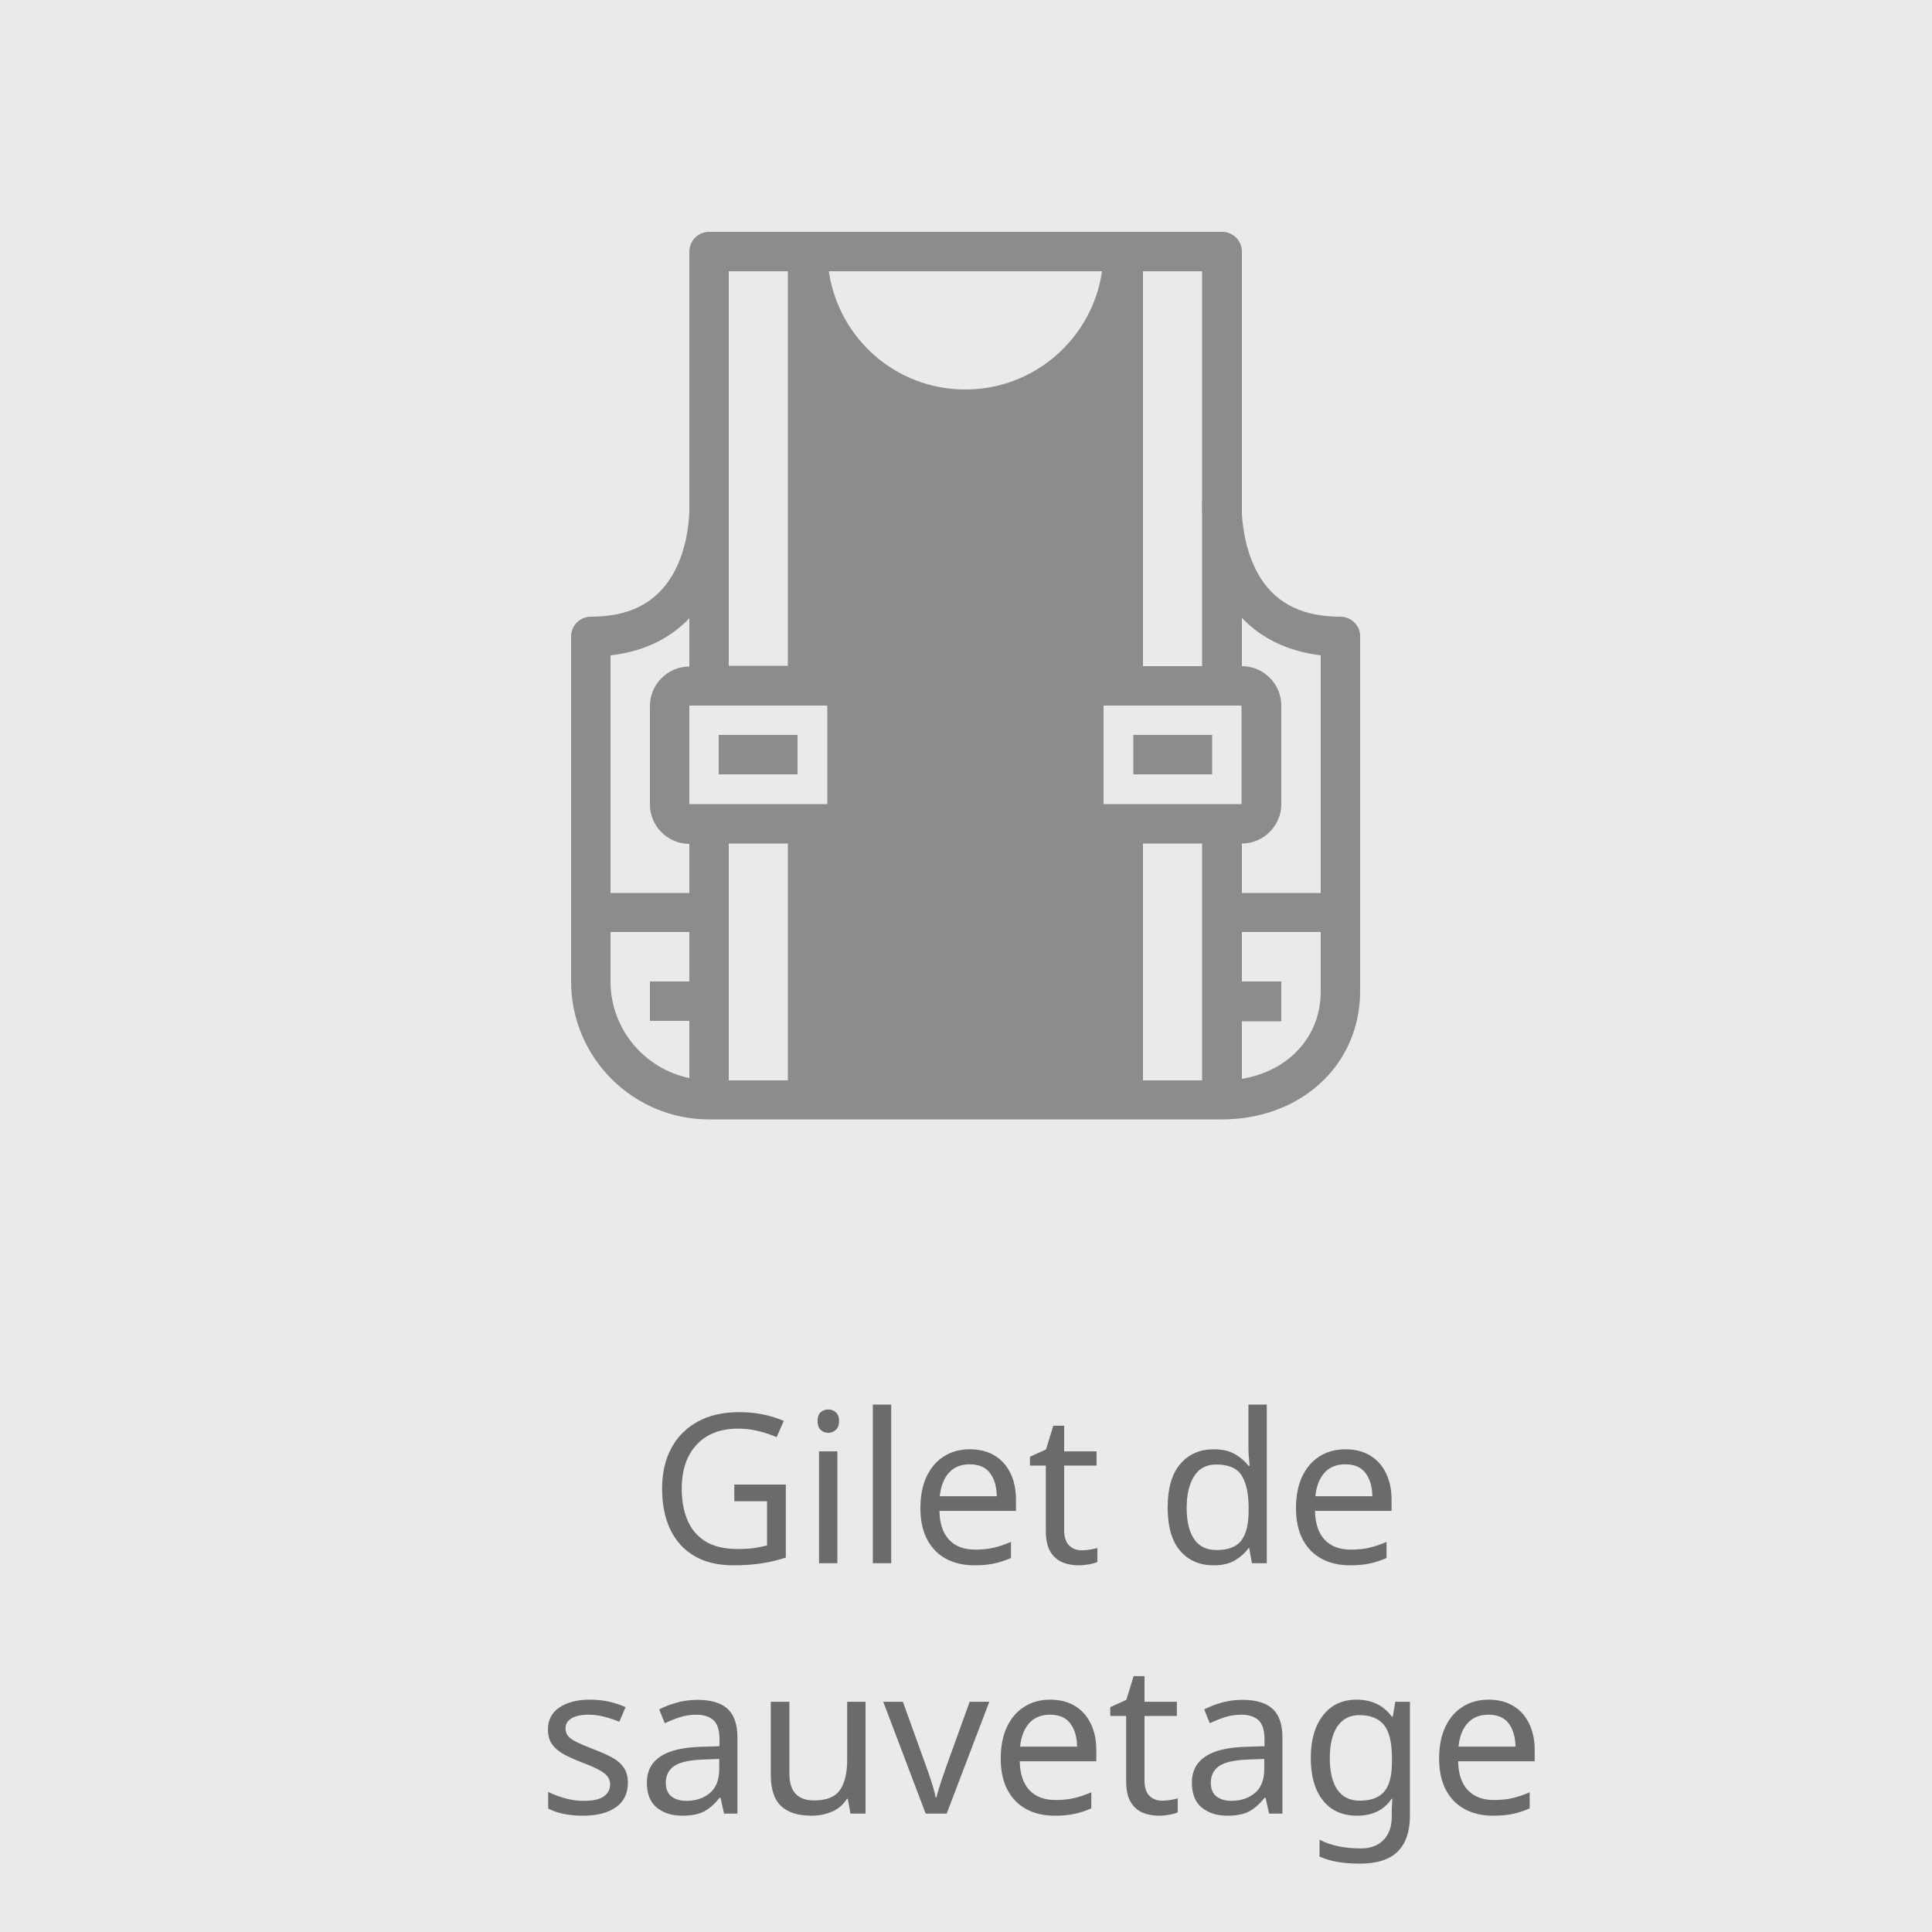
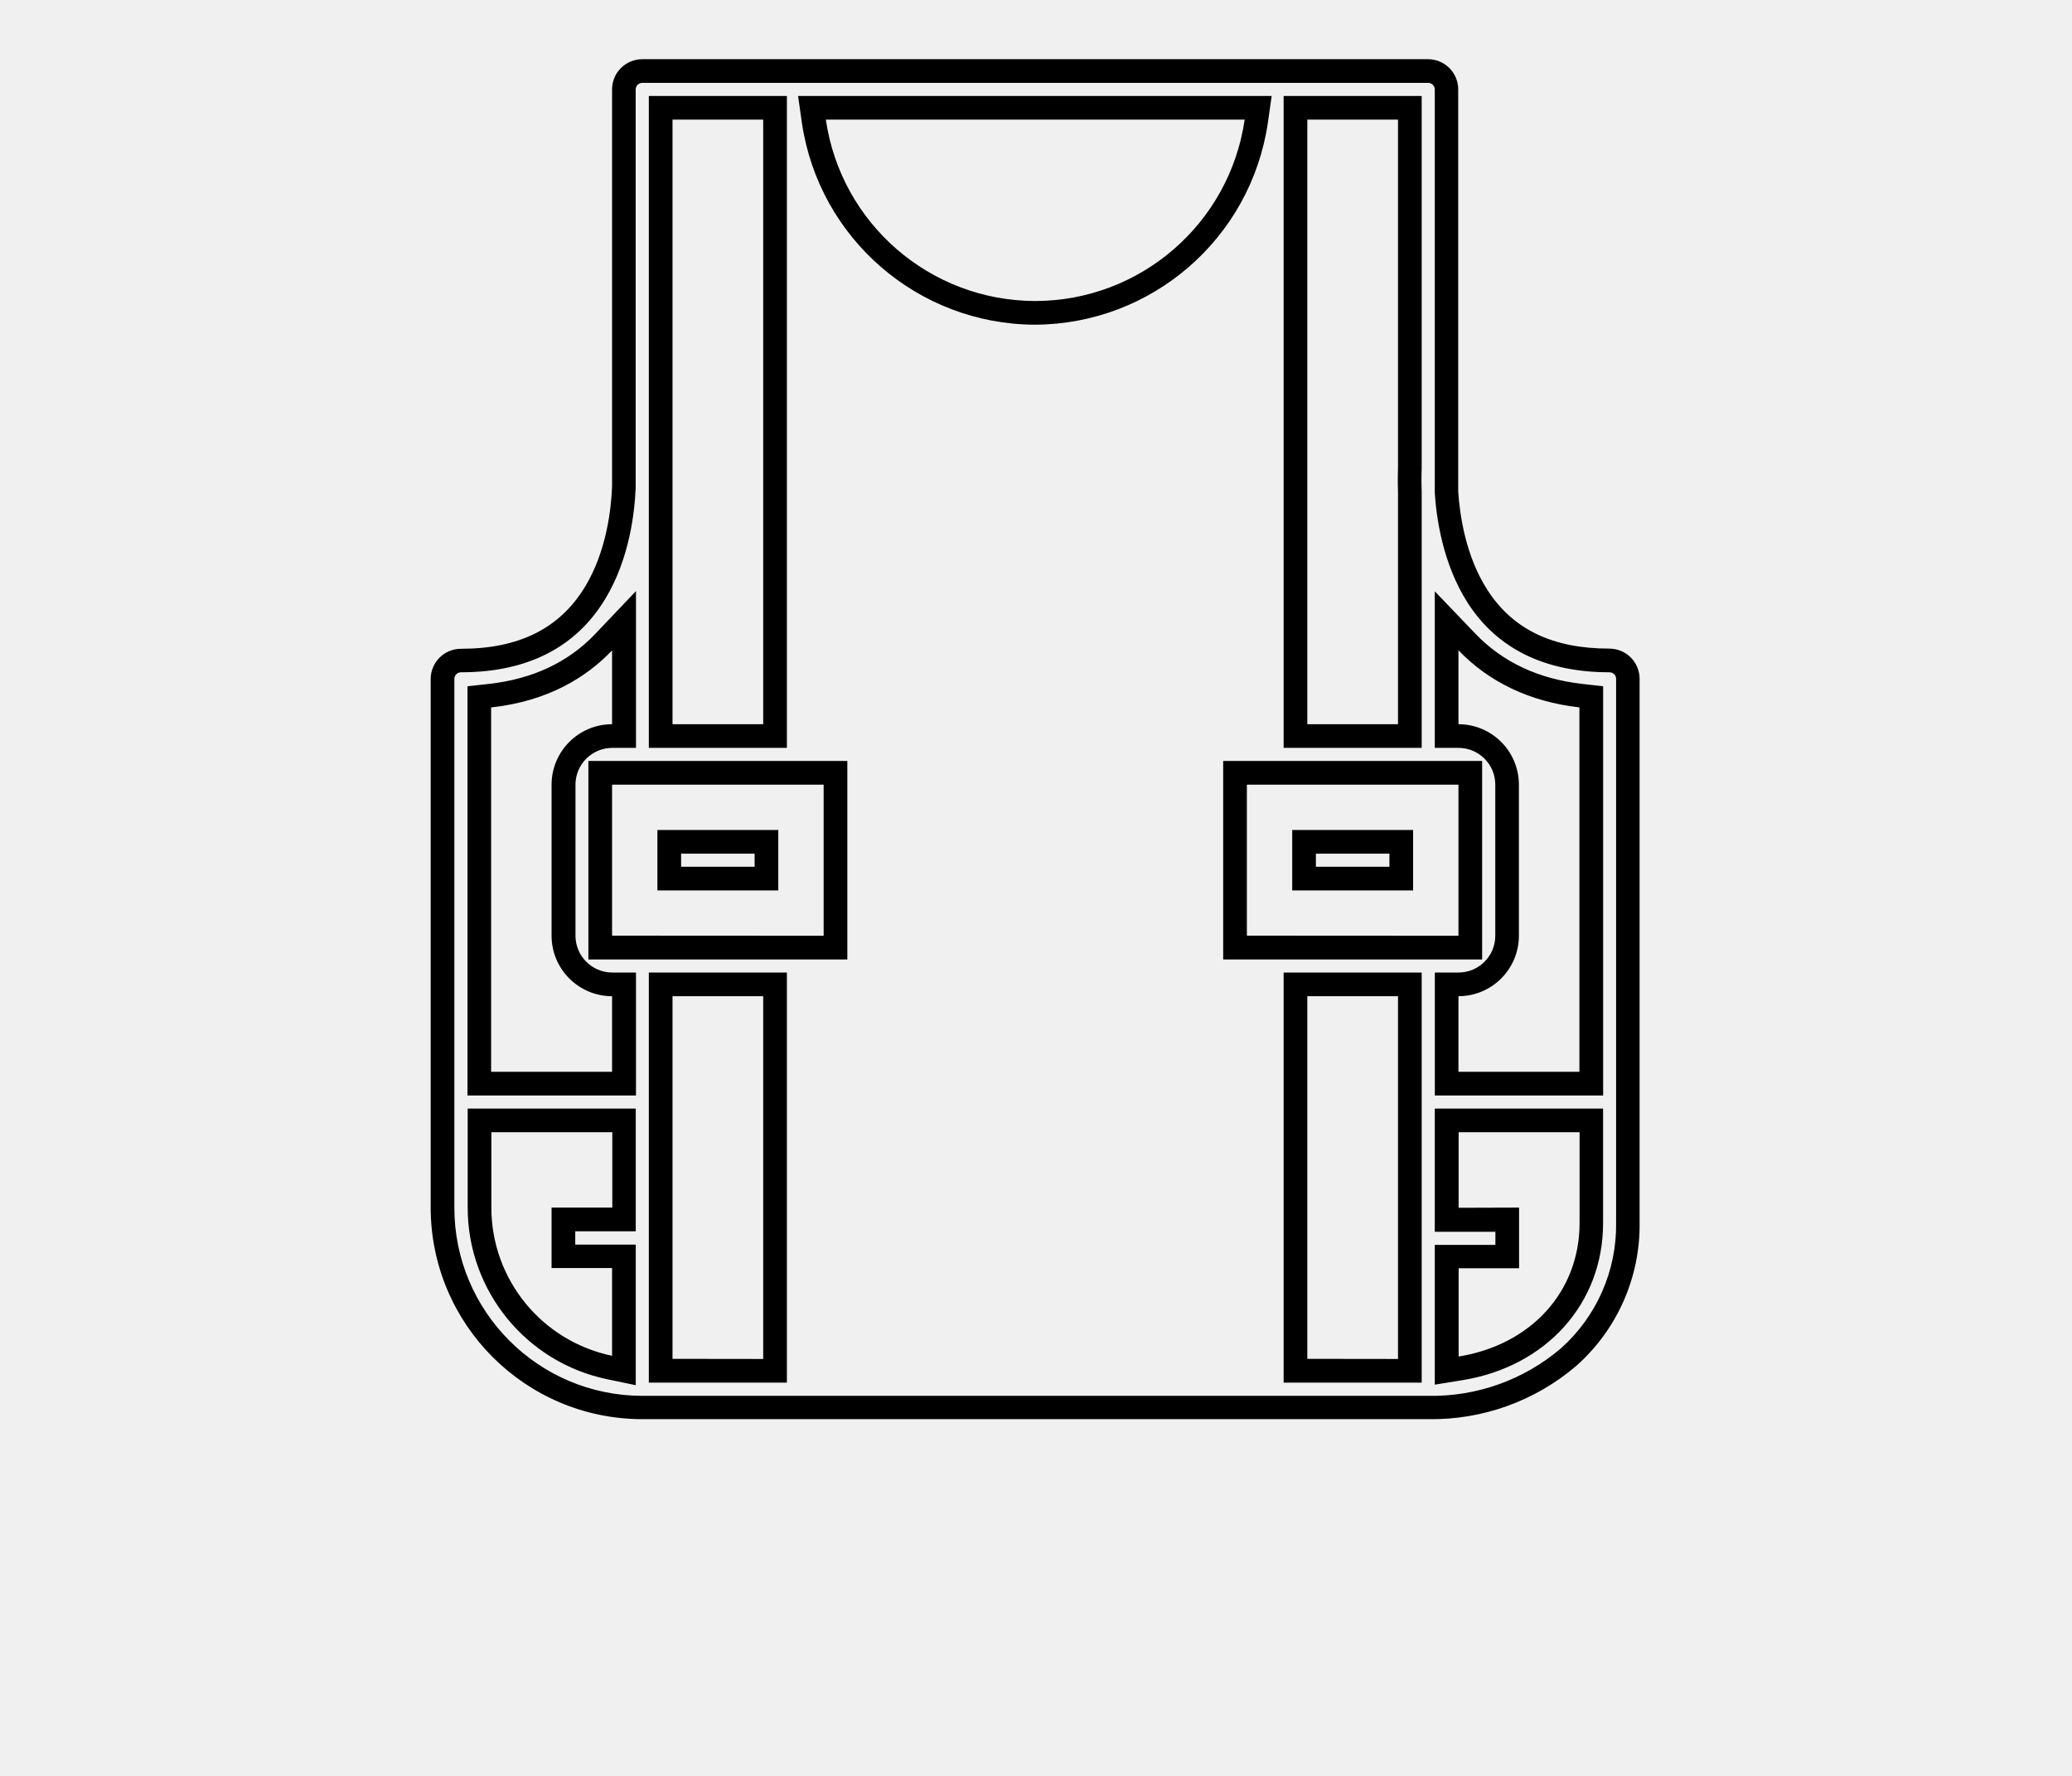
- <svg xmlns="http://www.w3.org/2000/svg" style="enable-background:new 0 0 500 500;" id="Calque_1" version="1.1" viewBox="0 0 500 500" x="0px" y="0px" xml:space="preserve">
-   <style type="text/css">
- 	.st0{fill:#EAEAEA;}
- 	.st1{fill:#8C8C8C;}
- 	.st2{fill:#FFFFFF;}
- 	.st3{fill:#EAEAEA;stroke:#8C8C8C;stroke-width:7;stroke-miterlimit:10;}
- 	.st4{fill:#070707;}
- 	.st5{fill:none;stroke:#8C8C8C;stroke-width:7;stroke-miterlimit:10;}
- 	.st6{fill:none;stroke:#8C8C8C;stroke-width:10;stroke-miterlimit:10;}
- 	.st7{fill:#8C8C8C;stroke:#8C8C8C;stroke-width:3;stroke-miterlimit:10;}
- 	.st8{fill:none;stroke:#8C8C8C;stroke-width:8;stroke-miterlimit:10;}
- 	.st9{fill:none;stroke:#8E8E8E;stroke-width:6;stroke-miterlimit:10;}
- 	.st10{fill:#8E8E8E;}
- 	.st11{fill:#505050;}
- 	.st12{fill:none;stroke:#8E8E8E;stroke-width:2;stroke-miterlimit:10;}
- 	.st13{fill:#8C8C8C;stroke:#8C8C8C;stroke-width:2;stroke-miterlimit:10;}
- 	.st14{fill:#8C8C8C;stroke:#FFFFFF;stroke-width:2;stroke-miterlimit:10;}
- 	.st15{fill:none;stroke:#FFFFFF;stroke-width:2;stroke-miterlimit:10;}
- 	.st16{fill:none;stroke:#8C8C8C;stroke-miterlimit:10;}
- 	.st17{fill:none;stroke:#8C8C8C;stroke-width:13;stroke-miterlimit:10;}
- 	.st18{fill:#EAEAEA;stroke:#8C8C8C;stroke-width:8;stroke-miterlimit:10;}
- 	.st19{fill:none;stroke:#8C8C8C;stroke-width:4;stroke-miterlimit:10;}
- 	.st20{fill:#8C8C8C;stroke:#8C8C8C;stroke-width:0.75;stroke-miterlimit:10;}
- 	.st21{fill:none;stroke:#8C8C8C;stroke-width:9;stroke-miterlimit:10;}
- 	.st22{fill:#8C8C8C;stroke:#8C8C8C;stroke-width:0.5;stroke-miterlimit:10;}
- 	.st23{fill:#6B6B6B;}
- 	.st24{fill:none;}
- 	.st25{stroke:#8C8C8C;stroke-width:8;stroke-miterlimit:10;}
- 	.st26{fill:#8C8C8C;stroke:#8C8C8C;stroke-miterlimit:10;}
- 	.st27{fill:none;stroke:#8C8C8C;stroke-width:11;stroke-miterlimit:10;}
- 	.st28{fill:none;stroke:#8C8C8C;stroke-width:6;stroke-miterlimit:10;}
- 	.st29{stroke:#8C8C8C;stroke-width:6;stroke-miterlimit:10;}
- 	.st30{fill:#8C8C8C;stroke:#8C8C8C;stroke-width:4;stroke-miterlimit:10;}
- 	.st31{fill:#8C8C8C;stroke:#8C8C8C;stroke-width:1.05;stroke-miterlimit:10;}
- 	.st32{fill:#D6D6D6;}
- 	.st33{fill:none;stroke:#EAEAEA;stroke-width:5;stroke-miterlimit:10;}
- 	.st34{fill:#8C8C8C;stroke:#8C8C8C;stroke-width:10;stroke-miterlimit:10;}
- 	.st35{font-family:'HelveticaNeue-CondensedBold';}
- 	.st36{font-size:54px;}
- 	.st37{fill:none;stroke:#CECECE;stroke-width:2;stroke-miterlimit:10;}
- 	.st38{fill:none;stroke:#FFFFFF;stroke-width:4;stroke-miterlimit:10;}
- 	.st39{fill-rule:evenodd;clip-rule:evenodd;fill:#8C8C8C;}
- 	.st40{fill:#8C8C8C;stroke:#8C8C8C;stroke-width:8;stroke-miterlimit:10;}
- 	.st41{fill:#8C8C8C;stroke:#8C8C8C;stroke-width:7;stroke-miterlimit:10;}
- 	.st42{fill:#DBDBDB;stroke:#8C8C8C;stroke-width:7;stroke-miterlimit:10;}
- 	.st43{fill:none;stroke:#8C8C8C;stroke-width:5;stroke-miterlimit:10;}
- 	.st44{fill:none;stroke:#8C8C8C;stroke-width:3;stroke-miterlimit:10;}
- 	.st45{clip-path:url(#SVGID_2_);fill:#8C8C8C;}
- 	.st46{clip-path:url(#SVGID_2_);fill:none;stroke:#8C8C8C;stroke-width:8;stroke-miterlimit:10;}
- 	.st47{clip-path:url(#SVGID_2_);fill:#FFFFFF;}
- 	.st48{clip-path:url(#SVGID_2_);fill:#EAEAEA;}
- 	.st49{clip-path:url(#SVGID_2_);fill:none;stroke:#8C8C8C;stroke-miterlimit:10;}
- 	.st50{fill:none;stroke:#FFFFFF;stroke-width:0.75;stroke-miterlimit:10;}
- 	.st51{fill:none;stroke:#8C8C8C;stroke-width:14;stroke-miterlimit:10;}
- 	.st52{fill:none;stroke:#EAEAEA;stroke-width:2;stroke-miterlimit:10;}
- 	.st53{fill:none;stroke:#8C8C8C;stroke-width:2;stroke-miterlimit:10;}
- </style>
-   <rect class="st0" height="500" width="500" />
-   <g>
-     <g>
-       <g>
-         <path class="st1" d="M346.9,159.6c-9.5,0-16.3-3.2-20.6-9.9c-3.7-5.8-4.7-12.9-4.9-16.7v-4.1V65.1c0-2.8-2.3-5.1-5.1-5.1h-25.5     H209h-25.5c-2.8,0-5.1,2.3-5.1,5.1v66.4v0.7c-0.1,3.8-0.9,10.9-4.6,17c-4.3,7-11.1,10.4-20.9,10.4c-2.8,0-5.1,2.3-5.1,5.1V254     c0,19.7,16,35.7,35.7,35.7h132.8c9.6,0,18.5-3.2,25-9c6.9-6.1,10.7-14.7,10.7-24.2v-91.9C352,161.9,349.7,159.6,346.9,159.6z      M295.8,70.2h15.3v58.6c0,0.5-0.1,2.1,0,4.5v39.1h-15.3V70.2z M285.2,70.2c-2.5,17.3-17.4,30.6-35.4,30.6S217,87.5,214.5,70.2     L285.2,70.2z M188.6,132.3v-0.8V70.2h15.3v102.1h-15.3V132.3z M178.4,254h-10.2v10.2h10.2v14.8c-11.6-2.4-20.4-12.7-20.4-25     v-12.8h20.4V254z M178.4,231.1H158v-61.5c9.7-1.1,16.1-5.1,20.4-9.6v12.5c-5.6,0-10.2,4.6-10.2,10.2v25.5     c0,5.6,4.6,10.2,10.2,10.2V231.1z M178.4,208.1v-25.5h35.7l0,25.5H178.4z M203.9,279.6h-15.3v-61.3h15.3V279.6z M311.1,279.6     h-15.3v-61.3h15.3V279.6z M285.6,208.1v-25.5h35.7l0,25.5H285.6z M341.8,256.6c0,11.7-8.3,20.6-20.4,22.6v-14.9h10.2V254h-10.2     v-12.8h20.4V256.6z M341.8,231.1h-20.4v-12.8c5.6,0,10.2-4.6,10.2-10.2v-25.5c0-5.6-4.6-10.2-10.2-10.2v-12.5     c5.1,5.4,12.1,8.7,20.4,9.7V231.1z" />
-         <rect class="st1" height="10.2" width="20.4" x="186" y="190.2" />
-         <rect class="st1" height="10.2" width="20.4" x="293.3" y="190.2" />
-       </g>
-     </g>
-   </g>
-   <g>
-     <rect class="st24" height="144" width="500" x="-1" y="366" />
-     <text transform="matrix(1 0 0 1 168.0552 404.5557)">
-       <tspan class="st23 st35 st36" x="0" y="0">Gilet de </tspan>
-       <tspan class="st23 st35 st36" x="-29" y="64.8">sauvetage</tspan>
-     </text>
-   </g>
+ <svg xmlns="http://www.w3.org/2000/svg" id="Calque_1" data-name="Calque 1" viewBox="0 0 350 300">
+   <path d="M241.26,14a1.11,1.11,0,0,1,1.1,1.11V83.26c.26,4.13,1.33,12,5.58,18.61,5,7.76,13.08,11.7,23.94,11.7a1.11,1.11,0,0,1,1.11,1.11v91.91a27.88,27.88,0,0,1-9.35,21.21,33.58,33.58,0,0,1-22.39,8H108.49A31.78,31.78,0,0,1,76.75,204V114.68a1.11,1.11,0,0,1,1.11-1.11c11.18,0,19.38-4.16,24.36-12.37,4.14-6.81,5-14.76,5.16-18.89V15.11a1.11,1.11,0,0,1,1.1-1.11H241.26M216.83,126.34h23.32V83.11c-.08-2.21,0-3.71,0-4.12V16.21H216.83V126.34m-42-71.49a39.93,39.93,0,0,0,39.33-34.07l.65-4.57h-80l.65,4.57a39.93,39.93,0,0,0,39.34,34.07M109.6,126.34h23.32V16.21H109.6V126.34M79,185.06h28.43V164.29h-4a6.22,6.22,0,0,1-6.22-6.21V132.55a6.22,6.22,0,0,1,6.22-6.21h4V99.85l-6.9,7.26c-4.54,4.77-10.58,7.61-18,8.43l-3.56.39v69.13m163.4-58.72h4a6.21,6.21,0,0,1,6.21,6.21v25.53a6.21,6.21,0,0,1-6.21,6.21h-4v20.77h28.43V115.93l-3.55-.4c-7.37-.84-13.42-3.68-18-8.45l-6.89-7.19v26.45m-35.74,35.74h43.74V128.55H206.62v33.53m-107.23,0h43.74V128.55H99.39v33.53m117.44,71.49h23.32V164.29H216.83v69.28m-107.23,0h23.32V164.29H109.6v69.28m-2.21.38v-23.7H97.17V208h10.22V187.27H79V204A29.63,29.63,0,0,0,102.59,233l4.8,1m135-25.91h10.21v2.21H242.36v23.61l4.64-.75c14.23-2.3,23.79-13,23.79-26.52V187.27H242.36V208m-1.1-198H108.49a5.1,5.1,0,0,0-5.1,5.11V82.16c-.14,3.79-.93,11-4.59,17-4.26,7-11.12,10.44-20.94,10.44a5.11,5.11,0,0,0-5.11,5.11V204a35.78,35.78,0,0,0,35.74,35.74H241.26a37.57,37.57,0,0,0,25-9,31.8,31.8,0,0,0,10.7-24.2V114.68a5.11,5.11,0,0,0-5.11-5.11c-9.55,0-16.28-3.23-20.58-9.88-3.74-5.78-4.71-12.87-4.95-16.68V15.11a5.1,5.1,0,0,0-5.1-5.11ZM220.83,122.34V20.21h15.32V78.8c0,.53-.08,2.13,0,4.46v39.08Zm-46-71.49A35.8,35.8,0,0,1,139.5,20.21h70.75a35.8,35.8,0,0,1-35.37,30.64ZM113.6,122.34V20.21h15.32V122.34Zm132.76,58.72V168.29a10.22,10.22,0,0,0,10.21-10.21V132.55a10.22,10.22,0,0,0-10.21-10.21V109.85c5.15,5.37,12.06,8.7,20.43,9.65v61.56Zm-163.4,0V119.51c9.67-1.07,16.14-5.13,20.43-9.64v12.47a10.23,10.23,0,0,0-10.22,10.21v25.53a10.23,10.23,0,0,0,10.22,10.21v12.77Zm127.66-23V132.55h35.74v25.53Zm-107.23,0V132.55h35.74v25.53Zm117.44,71.49V168.29h15.32v61.28Zm-107.23,0V168.29h15.32v61.28Zm-10.21-.52A25.57,25.57,0,0,1,83,204V191.27h20.43V204H93.17v10.21h10.22v14.8Zm143-25V191.27h20.43v15.32c0,11.73-8.33,20.62-20.43,22.57V214.25h10.21V204Z" />
+   <path d="M127.47,144.21v2.21H115.05v-2.21h12.42m4-4H111.05v10.21h20.42V140.21Z" />
+   <path d="M234.7,144.21v2.21H222.28v-2.21H234.7m4-4H218.28v10.21H238.7V140.21Z" />
</svg>
